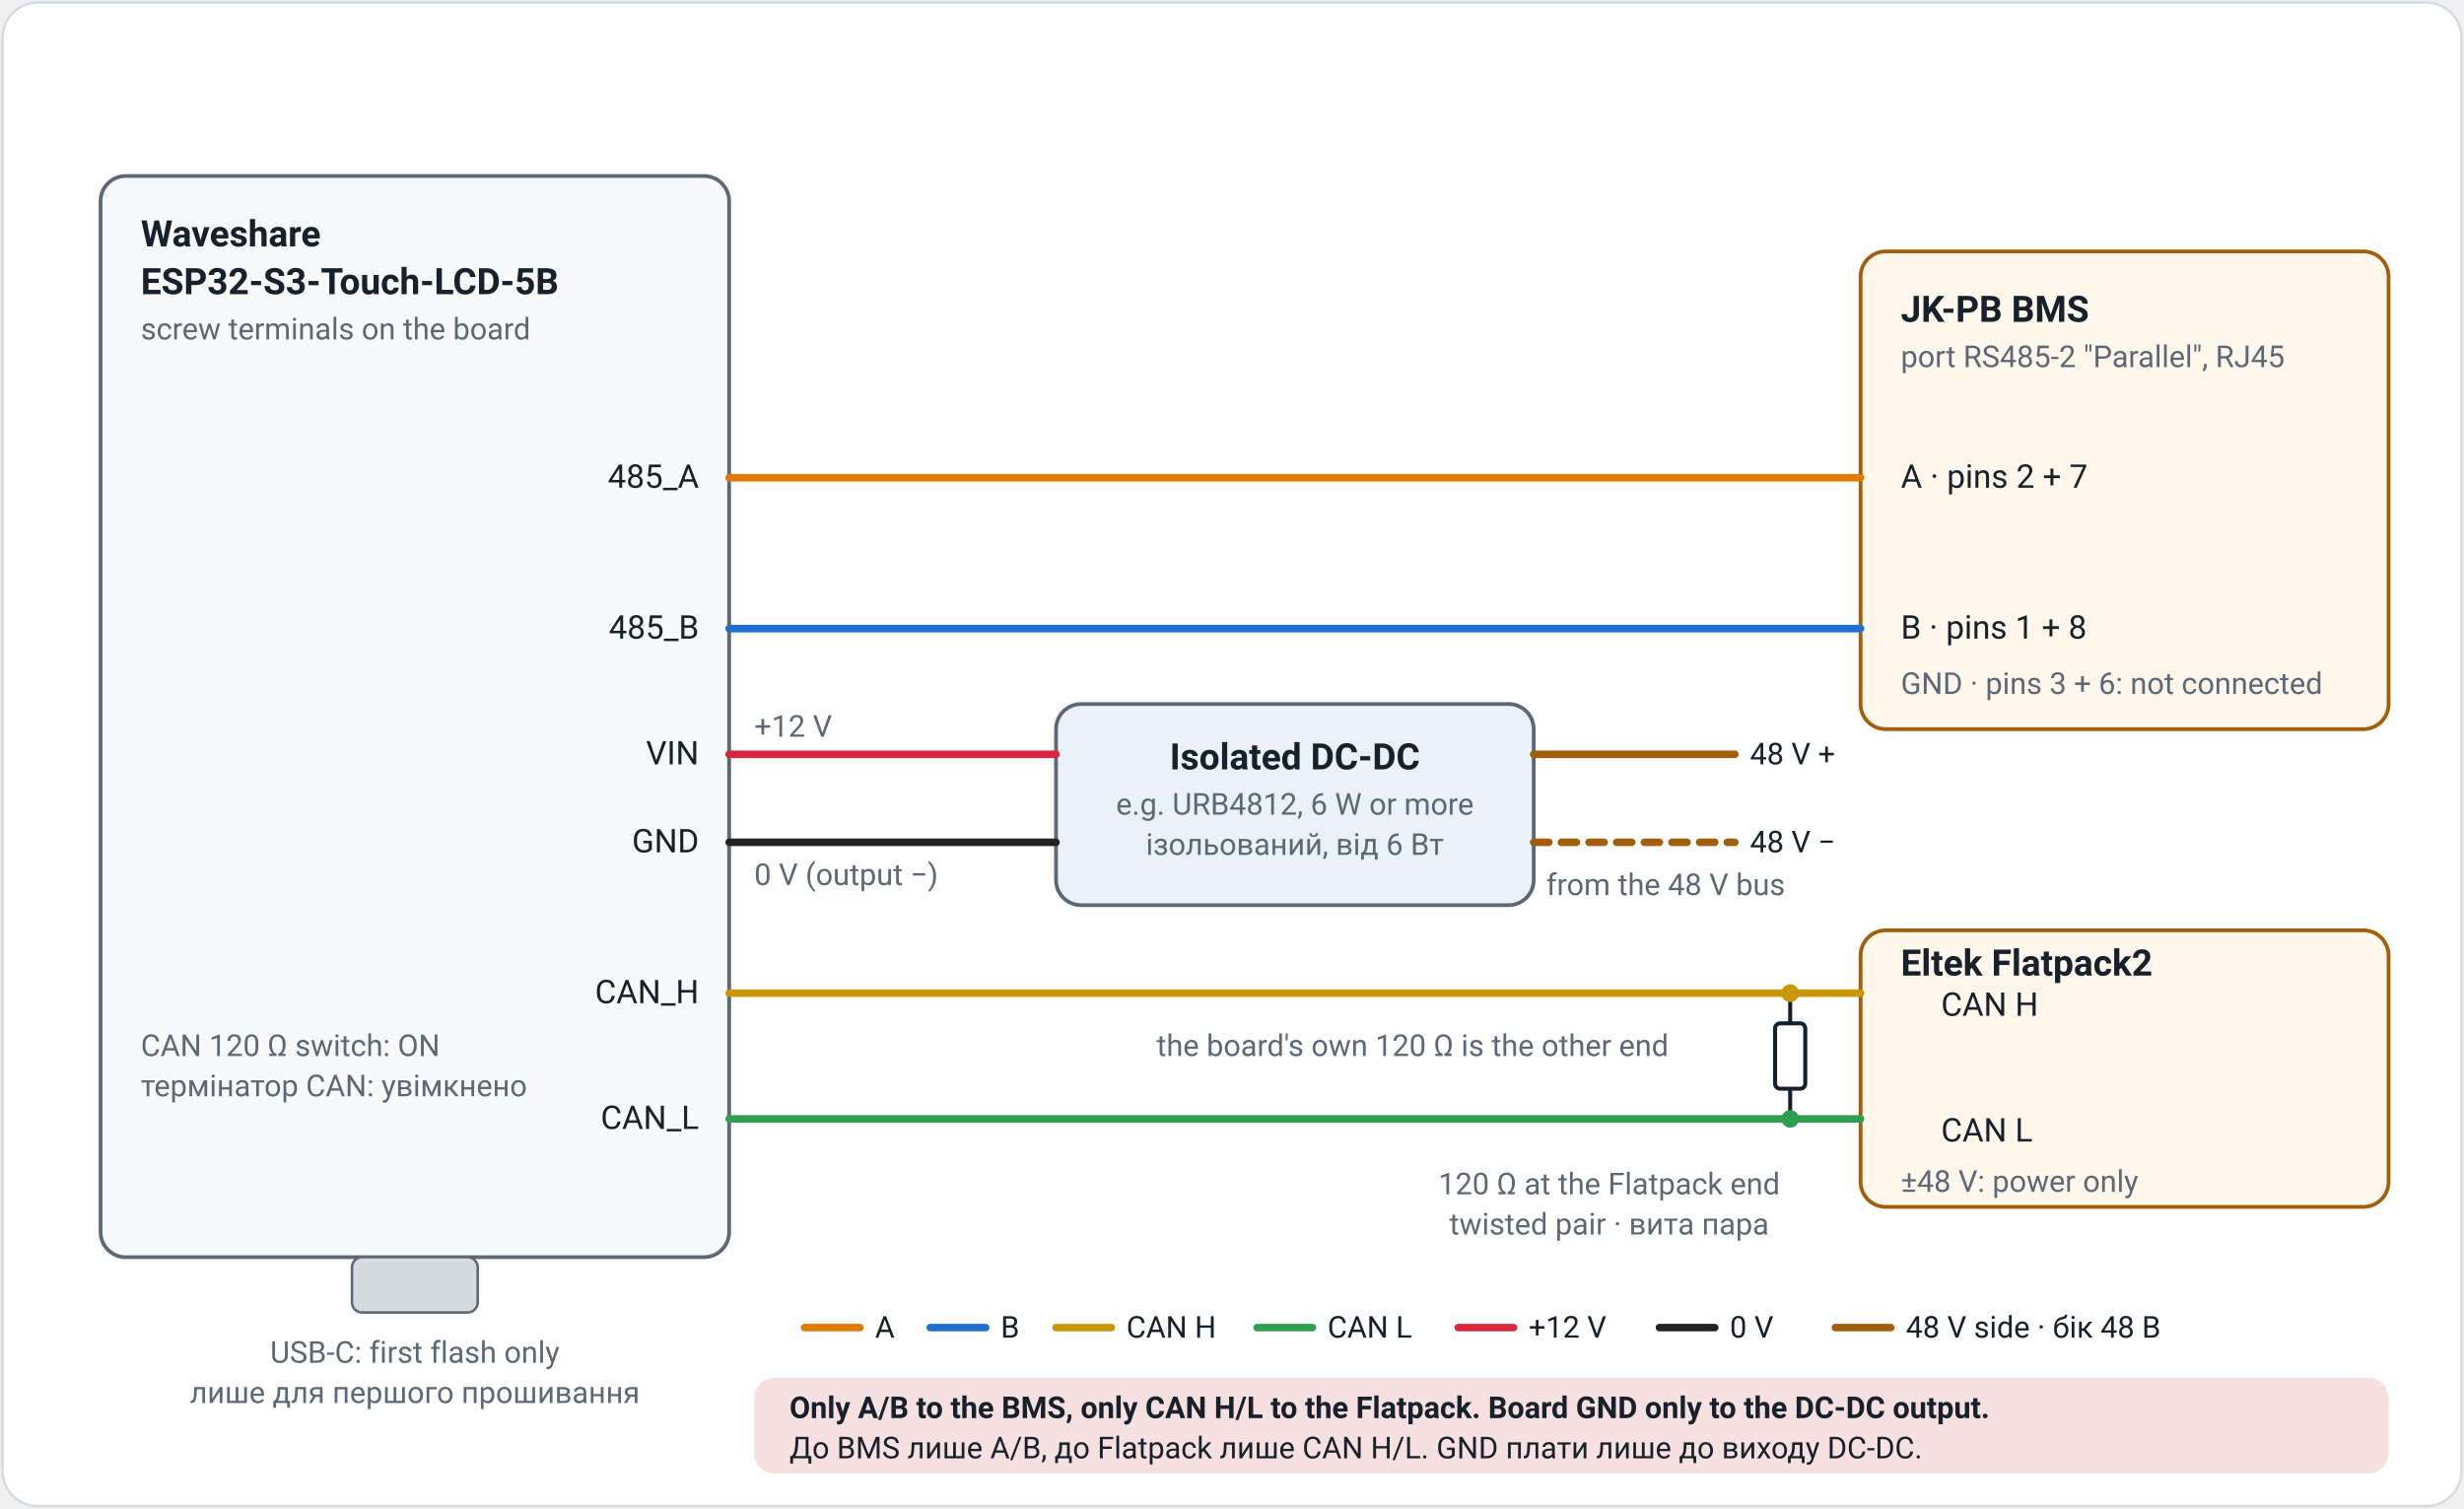
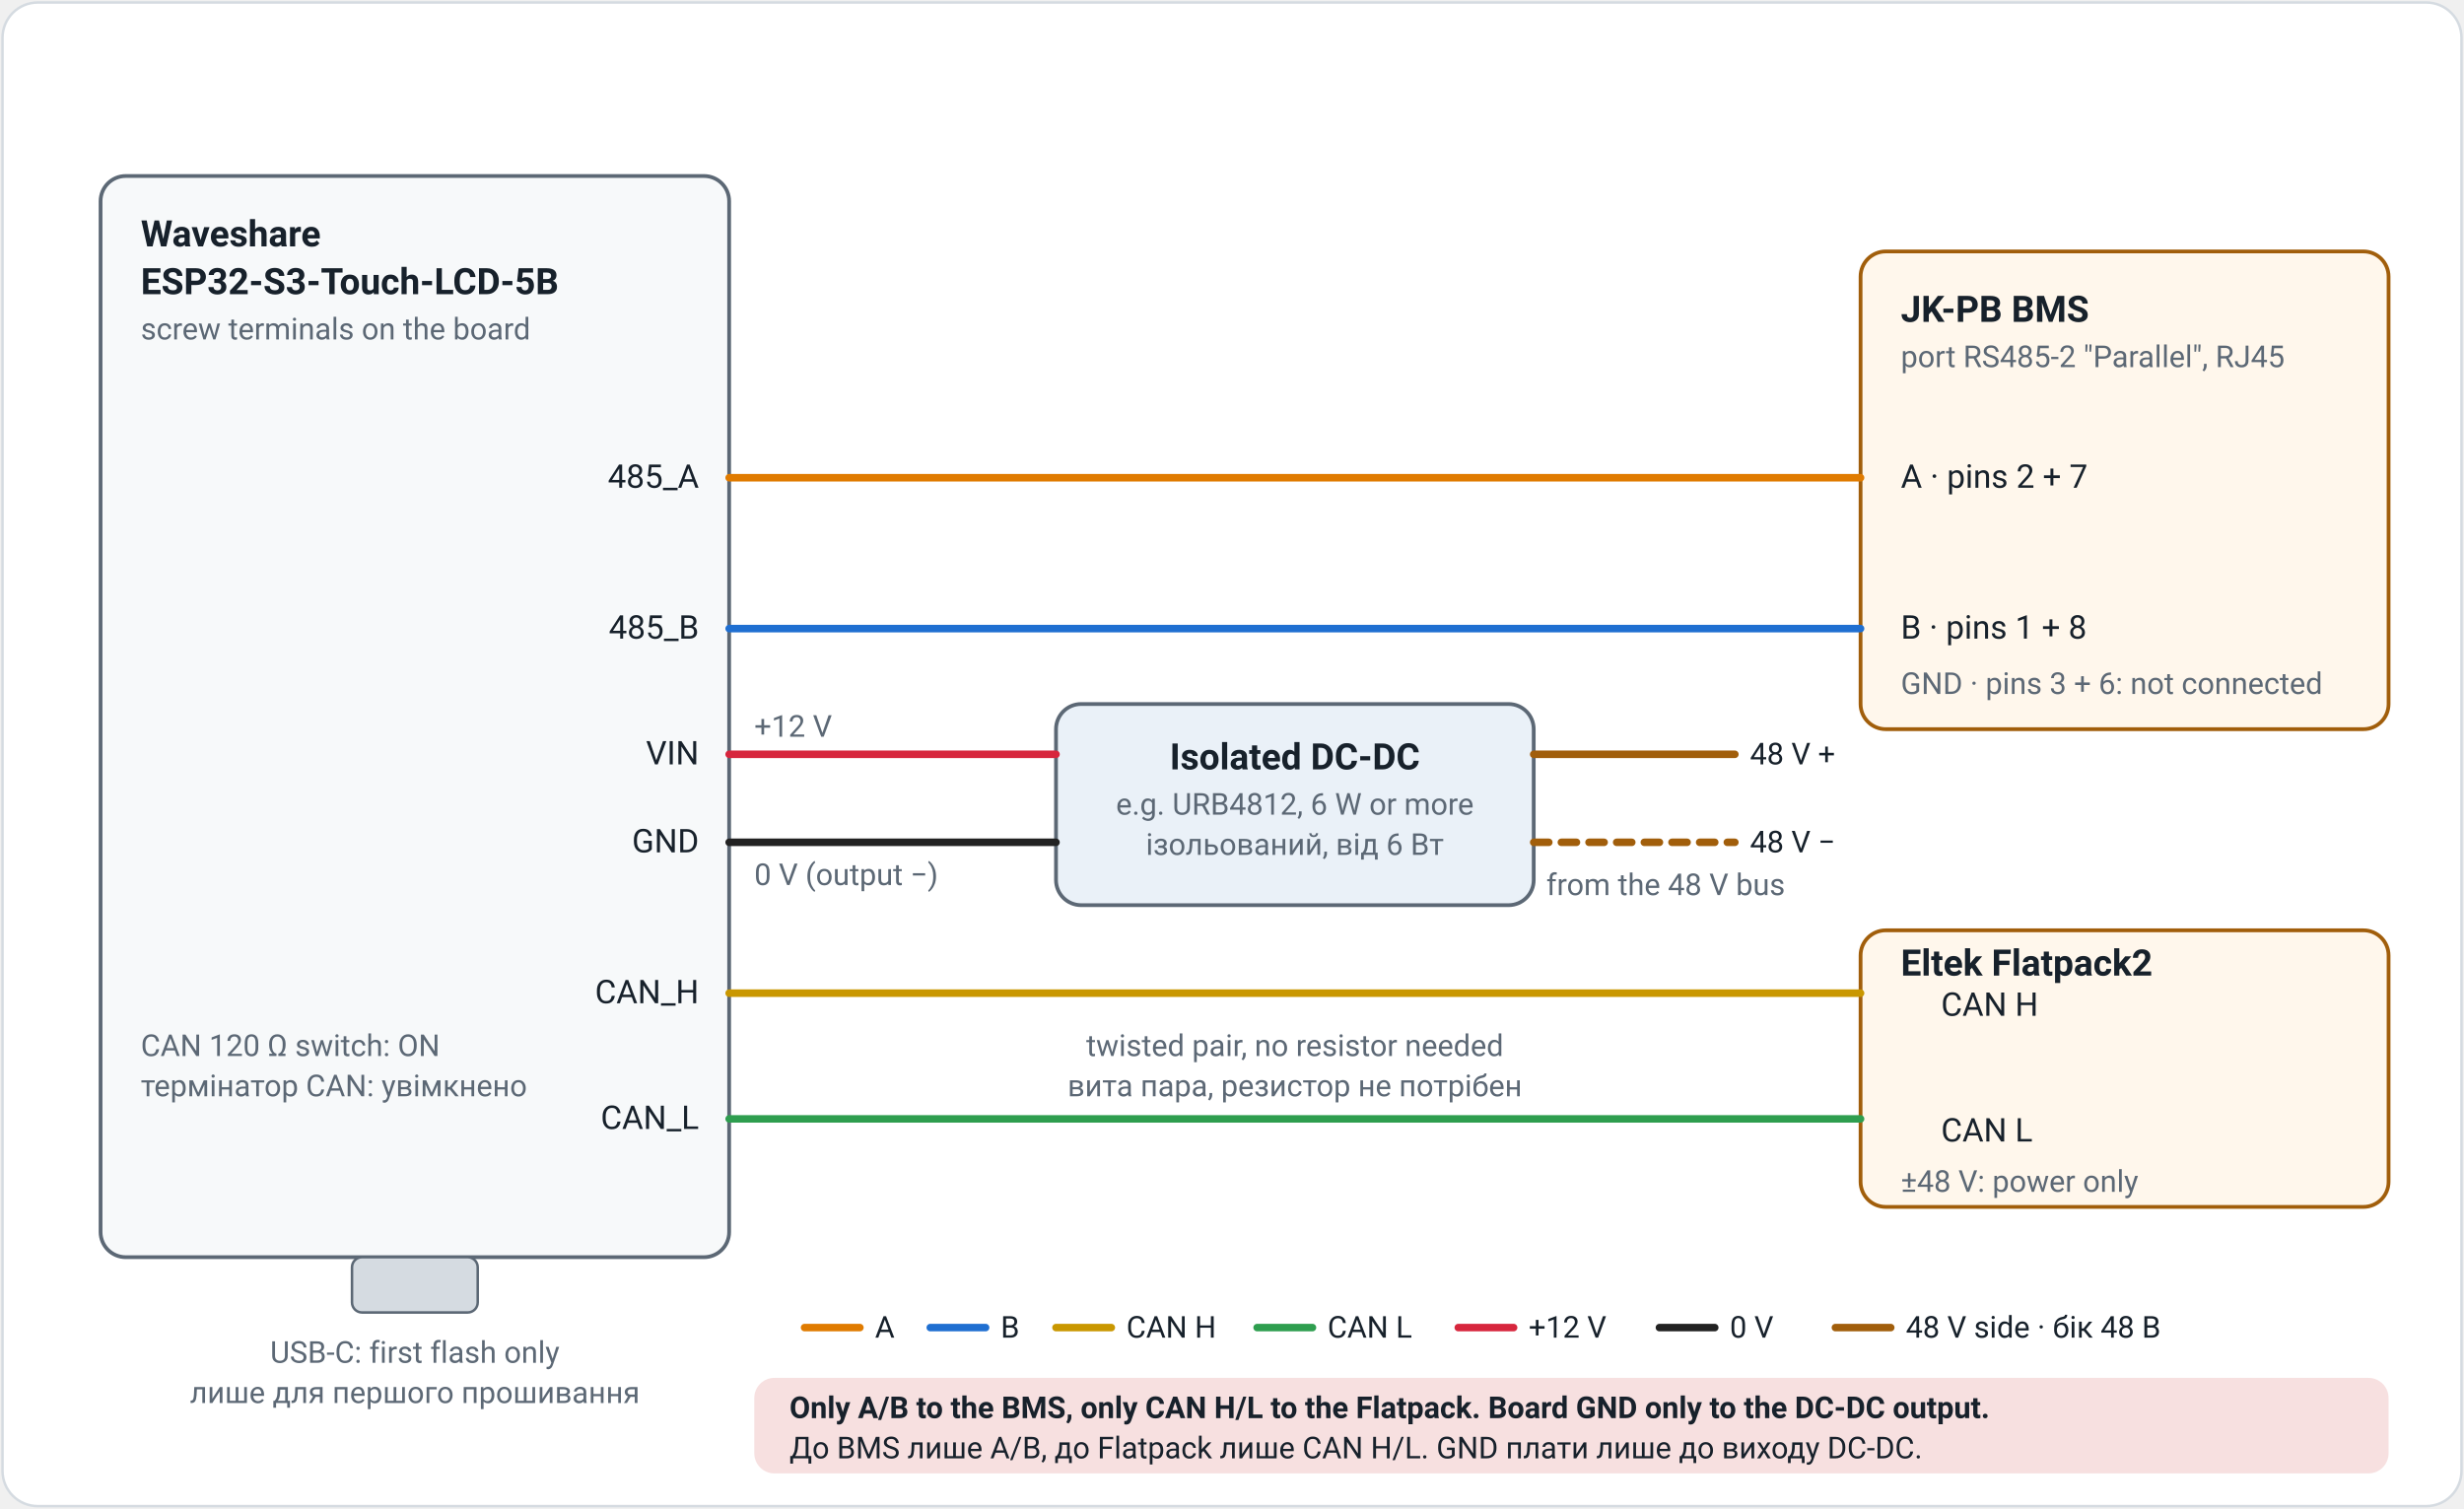
<svg xmlns="http://www.w3.org/2000/svg" viewBox="0 0 980 600" width="980" height="600" font-family="system-ui,-apple-system,'Segoe UI',Roboto,sans-serif" font-size="13">
  <defs>
    <style>
      .box{fill:#F7F9FA;stroke:#5C6875;stroke-width:1.5}
      .mod{fill:#EAF1F8;stroke:#5C6875;stroke-width:1.5}
      .ext{fill:#FFF7EC;stroke:#A15E0B;stroke-width:1.5}
      .t{fill:#17212B}
      .h{fill:#17212B;font-weight:650;font-size:14.5px}
      .m{fill:#5C6875;font-size:12px}
      .w{fill:none;stroke-width:3;stroke-linecap:round;stroke-linejoin:round}
      .dot{stroke:none}
    </style>
  </defs>
  <rect x="1" y="1" width="978" height="598" rx="14" fill="#FFFFFF" stroke="#D5DBE1" />
  <rect class="box" x="40" y="70" width="250" height="430" rx="10" />
  <text class="h" x="56" y="98">Waveshare</text>
  <text class="h" x="56" y="117">ESP32-S3-Touch-LCD-5B</text>
  <text class="m" x="56" y="135">screw terminals on the board</text>
  <g class="t" text-anchor="end">
    <text x="278" y="194">485_A</text>
    <text x="278" y="254">485_B</text>
    <text x="278" y="304">VIN</text>
    <text x="278" y="339">GND</text>
    <text x="278" y="399">CAN_H</text>
    <text x="278" y="449">CAN_L</text>
  </g>
  <text class="m" x="56" y="420">CAN 120 Ω switch: ON</text>
  <text class="m" x="56" y="436">термінатор CAN: увімкнено</text>
  <rect x="140" y="500" width="50" height="22" rx="4" fill="#D5DBE1" stroke="#5C6875" />
  <text class="m" x="165" y="542" text-anchor="middle">USB-C: first flash only</text>
  <text class="m" x="165" y="558" text-anchor="middle">лише для першого прошивання</text>
  <rect class="mod" x="420" y="280" width="190" height="80" rx="10" />
  <text class="h" x="515" y="306" text-anchor="middle">Isolated DC-DC</text>
  <text class="m" x="515" y="324" text-anchor="middle">e.g. URB4812, 6 W or more</text>
  <text class="m" x="515" y="340" text-anchor="middle">ізольований, від 6 Вт</text>
  <rect class="ext" x="740" y="100" width="210" height="190" rx="10" />
  <text class="h" x="756" y="128">JK-PB BMS</text>
  <text class="m" x="756" y="146">port RS485-2 "Parallel", RJ45</text>
  <g class="t">
    <text x="756" y="194">A · pins 2 + 7</text>
    <text x="756" y="254">B · pins 1 + 8</text>
  </g>
  <text class="m" x="756" y="276">GND · pins 3 + 6: not connected</text>
  <rect class="ext" x="740" y="370" width="210" height="110" rx="10" />
  <text class="h" x="756" y="388">Eltek Flatpack2</text>
  <g class="t">
    <text x="772" y="404">CAN H</text>
    <text x="772" y="454">CAN L</text>
  </g>
  <text class="m" x="756" y="474">±48 V: power only</text>
  <path class="w" stroke="#E07B00" d="M290 190H740" />
  <path class="w" stroke="#1F6FD1" d="M290 250H740" />
  <path class="w" stroke="#D7263D" d="M290 300H420" />
  <path class="w" stroke="#222222" d="M290 335H420" />
  <text class="m" x="300" y="293">+12 V</text>
  <text class="m" x="300" y="352">0 V (output −)</text>
  <path class="w" stroke="#A15E0B" d="M610 300H690" />
  <path class="w" stroke="#A15E0B" stroke-dasharray="6 5" d="M610 335H690" />
  <text class="t" x="696" y="304" font-size="12">48 V +</text>
  <text class="t" x="696" y="339" font-size="12">48 V −</text>
  <text class="m" x="615" y="356">from the 48 V bus</text>
  <path class="w" stroke="#C99700" d="M290 395H740" />
  <path class="w" stroke="#2E9E4F" d="M290 445H740" />
-   <g stroke="#17212B" stroke-width="1.6" fill="#FFFFFF">
-     <path d="M712 395V407M712 433V445" fill="none" />
-     <rect x="706" y="407" width="12" height="26" rx="2" />
-   </g>
-   <g class="dot">
-     <circle cx="712" cy="395" r="3.5" fill="#C99700" />
-     <circle cx="712" cy="445" r="3.5" fill="#2E9E4F" />
-   </g>
-   <text class="m" x="640" y="475" text-anchor="middle">120 Ω at the Flatpack end</text>
-   <text class="m" x="640" y="491" text-anchor="middle">twisted pair · вита пара</text>
-   <text class="m" x="460" y="420">the board's own 120 Ω is the other end</text>
+   <text class="m" x="515" y="420" text-anchor="middle">twisted pair, no resistor needed</text>
+   <text class="m" x="515" y="436" text-anchor="middle">вита пара, резистор не потрібен</text>
  <g font-size="12" class="t" transform="translate(320 528)">
    <path class="w" stroke="#E07B00" d="M0 0H22" />
    <text x="28" y="4">A</text>
    <path class="w" stroke="#1F6FD1" d="M50 0H72" />
    <text x="78" y="4">B</text>
    <path class="w" stroke="#C99700" d="M100 0H122" />
    <text x="128" y="4">CAN H</text>
    <path class="w" stroke="#2E9E4F" d="M180 0H202" />
    <text x="208" y="4">CAN L</text>
    <path class="w" stroke="#D7263D" d="M260 0H282" />
    <text x="288" y="4">+12 V</text>
    <path class="w" stroke="#222222" d="M340 0H362" />
    <text x="368" y="4">0 V</text>
    <path class="w" stroke="#A15E0B" d="M410 0H432" />
    <text x="438" y="4">48 V side · бік 48 В</text>
  </g>
  <rect x="300" y="548" width="650" height="38" rx="8" fill="#F7E0E0" />
  <text x="314" y="564" font-size="12" fill="#17212B" font-weight="600">Only A/B to the BMS, only CAN H/L to the Flatpack. Board GND only to the DC-DC output.</text>
  <text x="314" y="580" font-size="12" fill="#17212B">До BMS лише A/B, до Flatpack лише CAN H/L. GND плати лише до виходу DC-DC.</text>
</svg>
